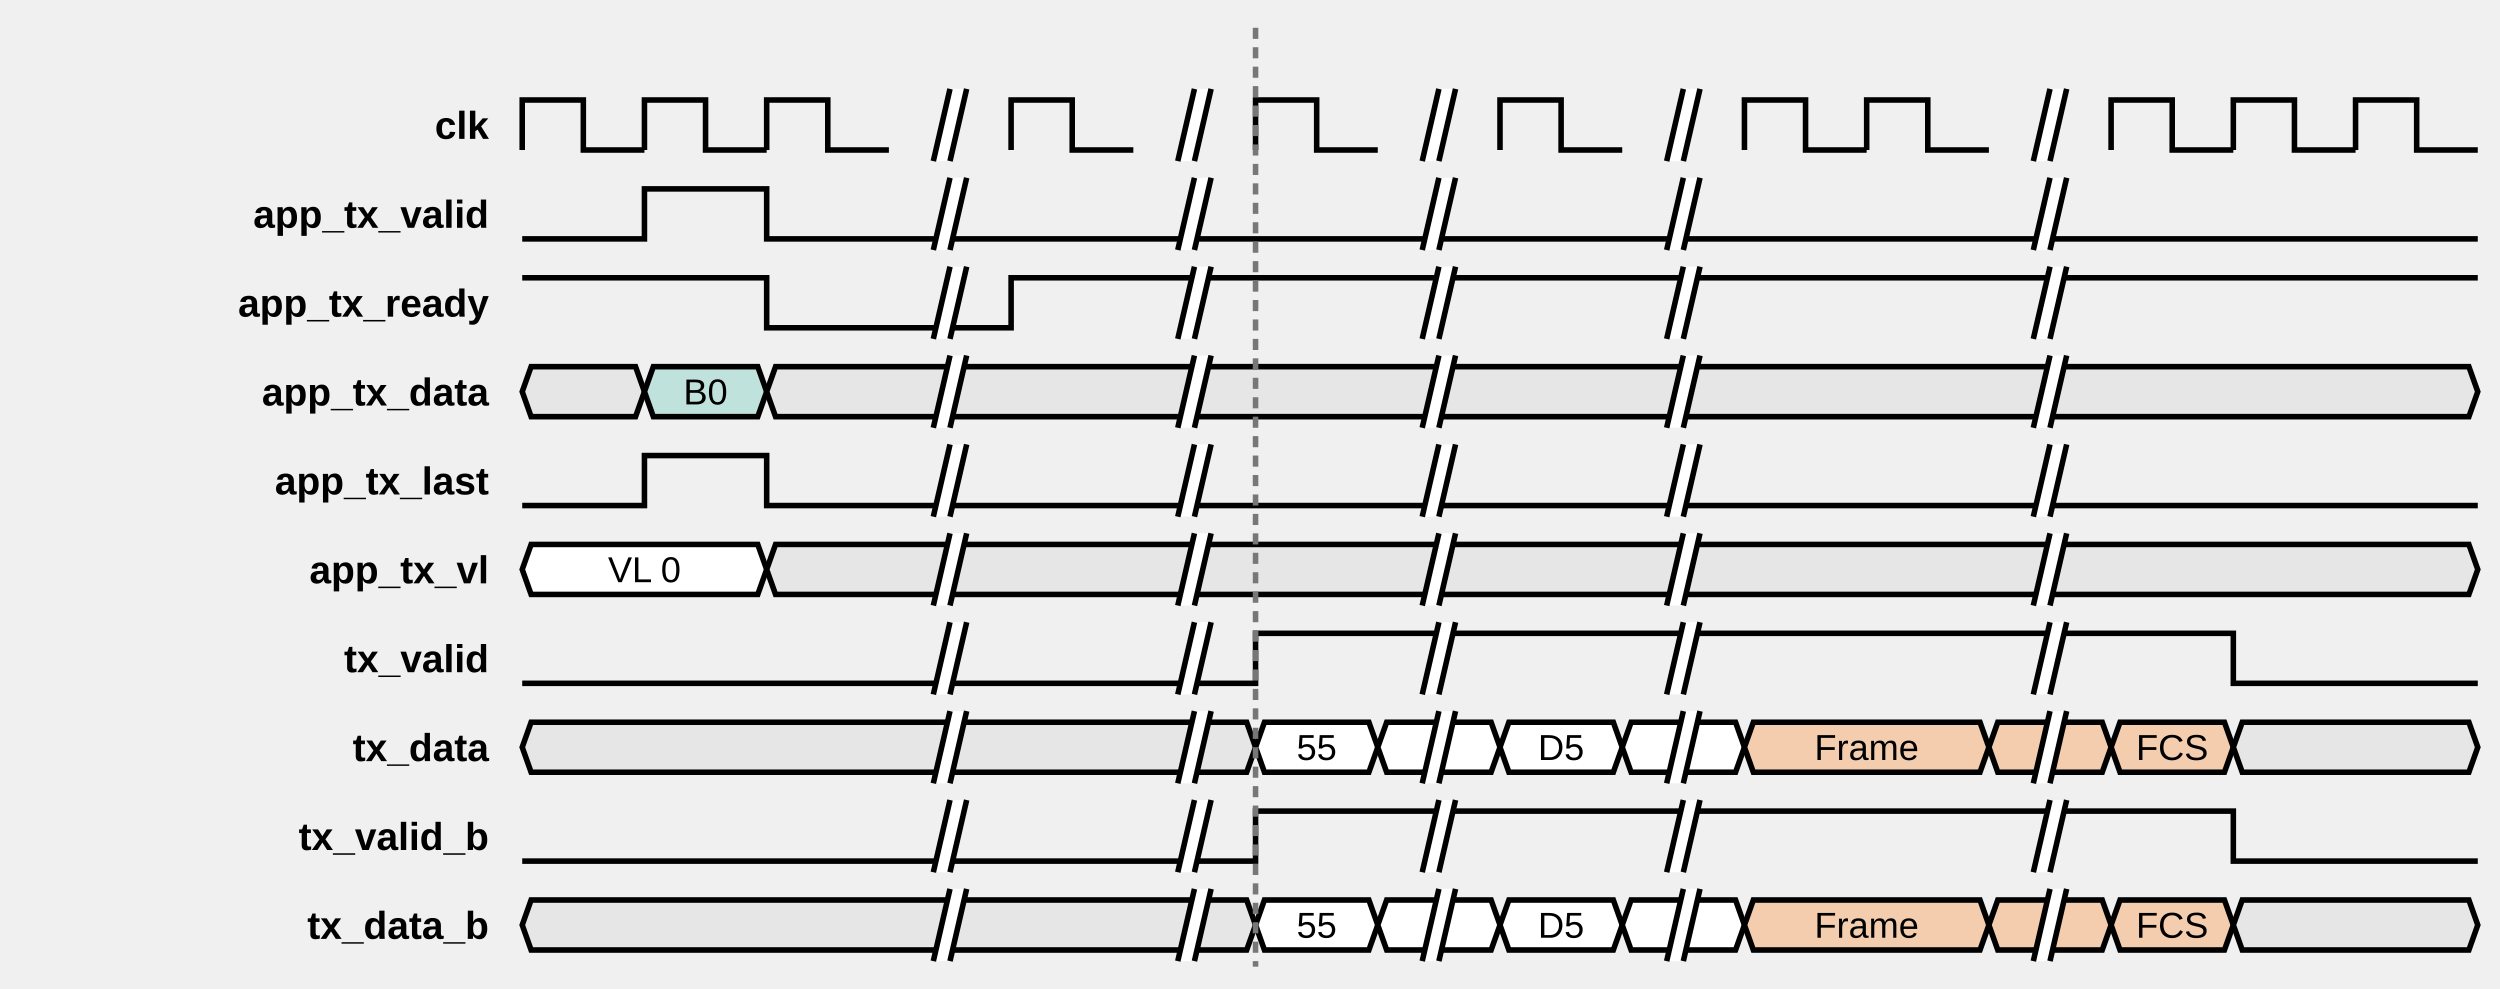
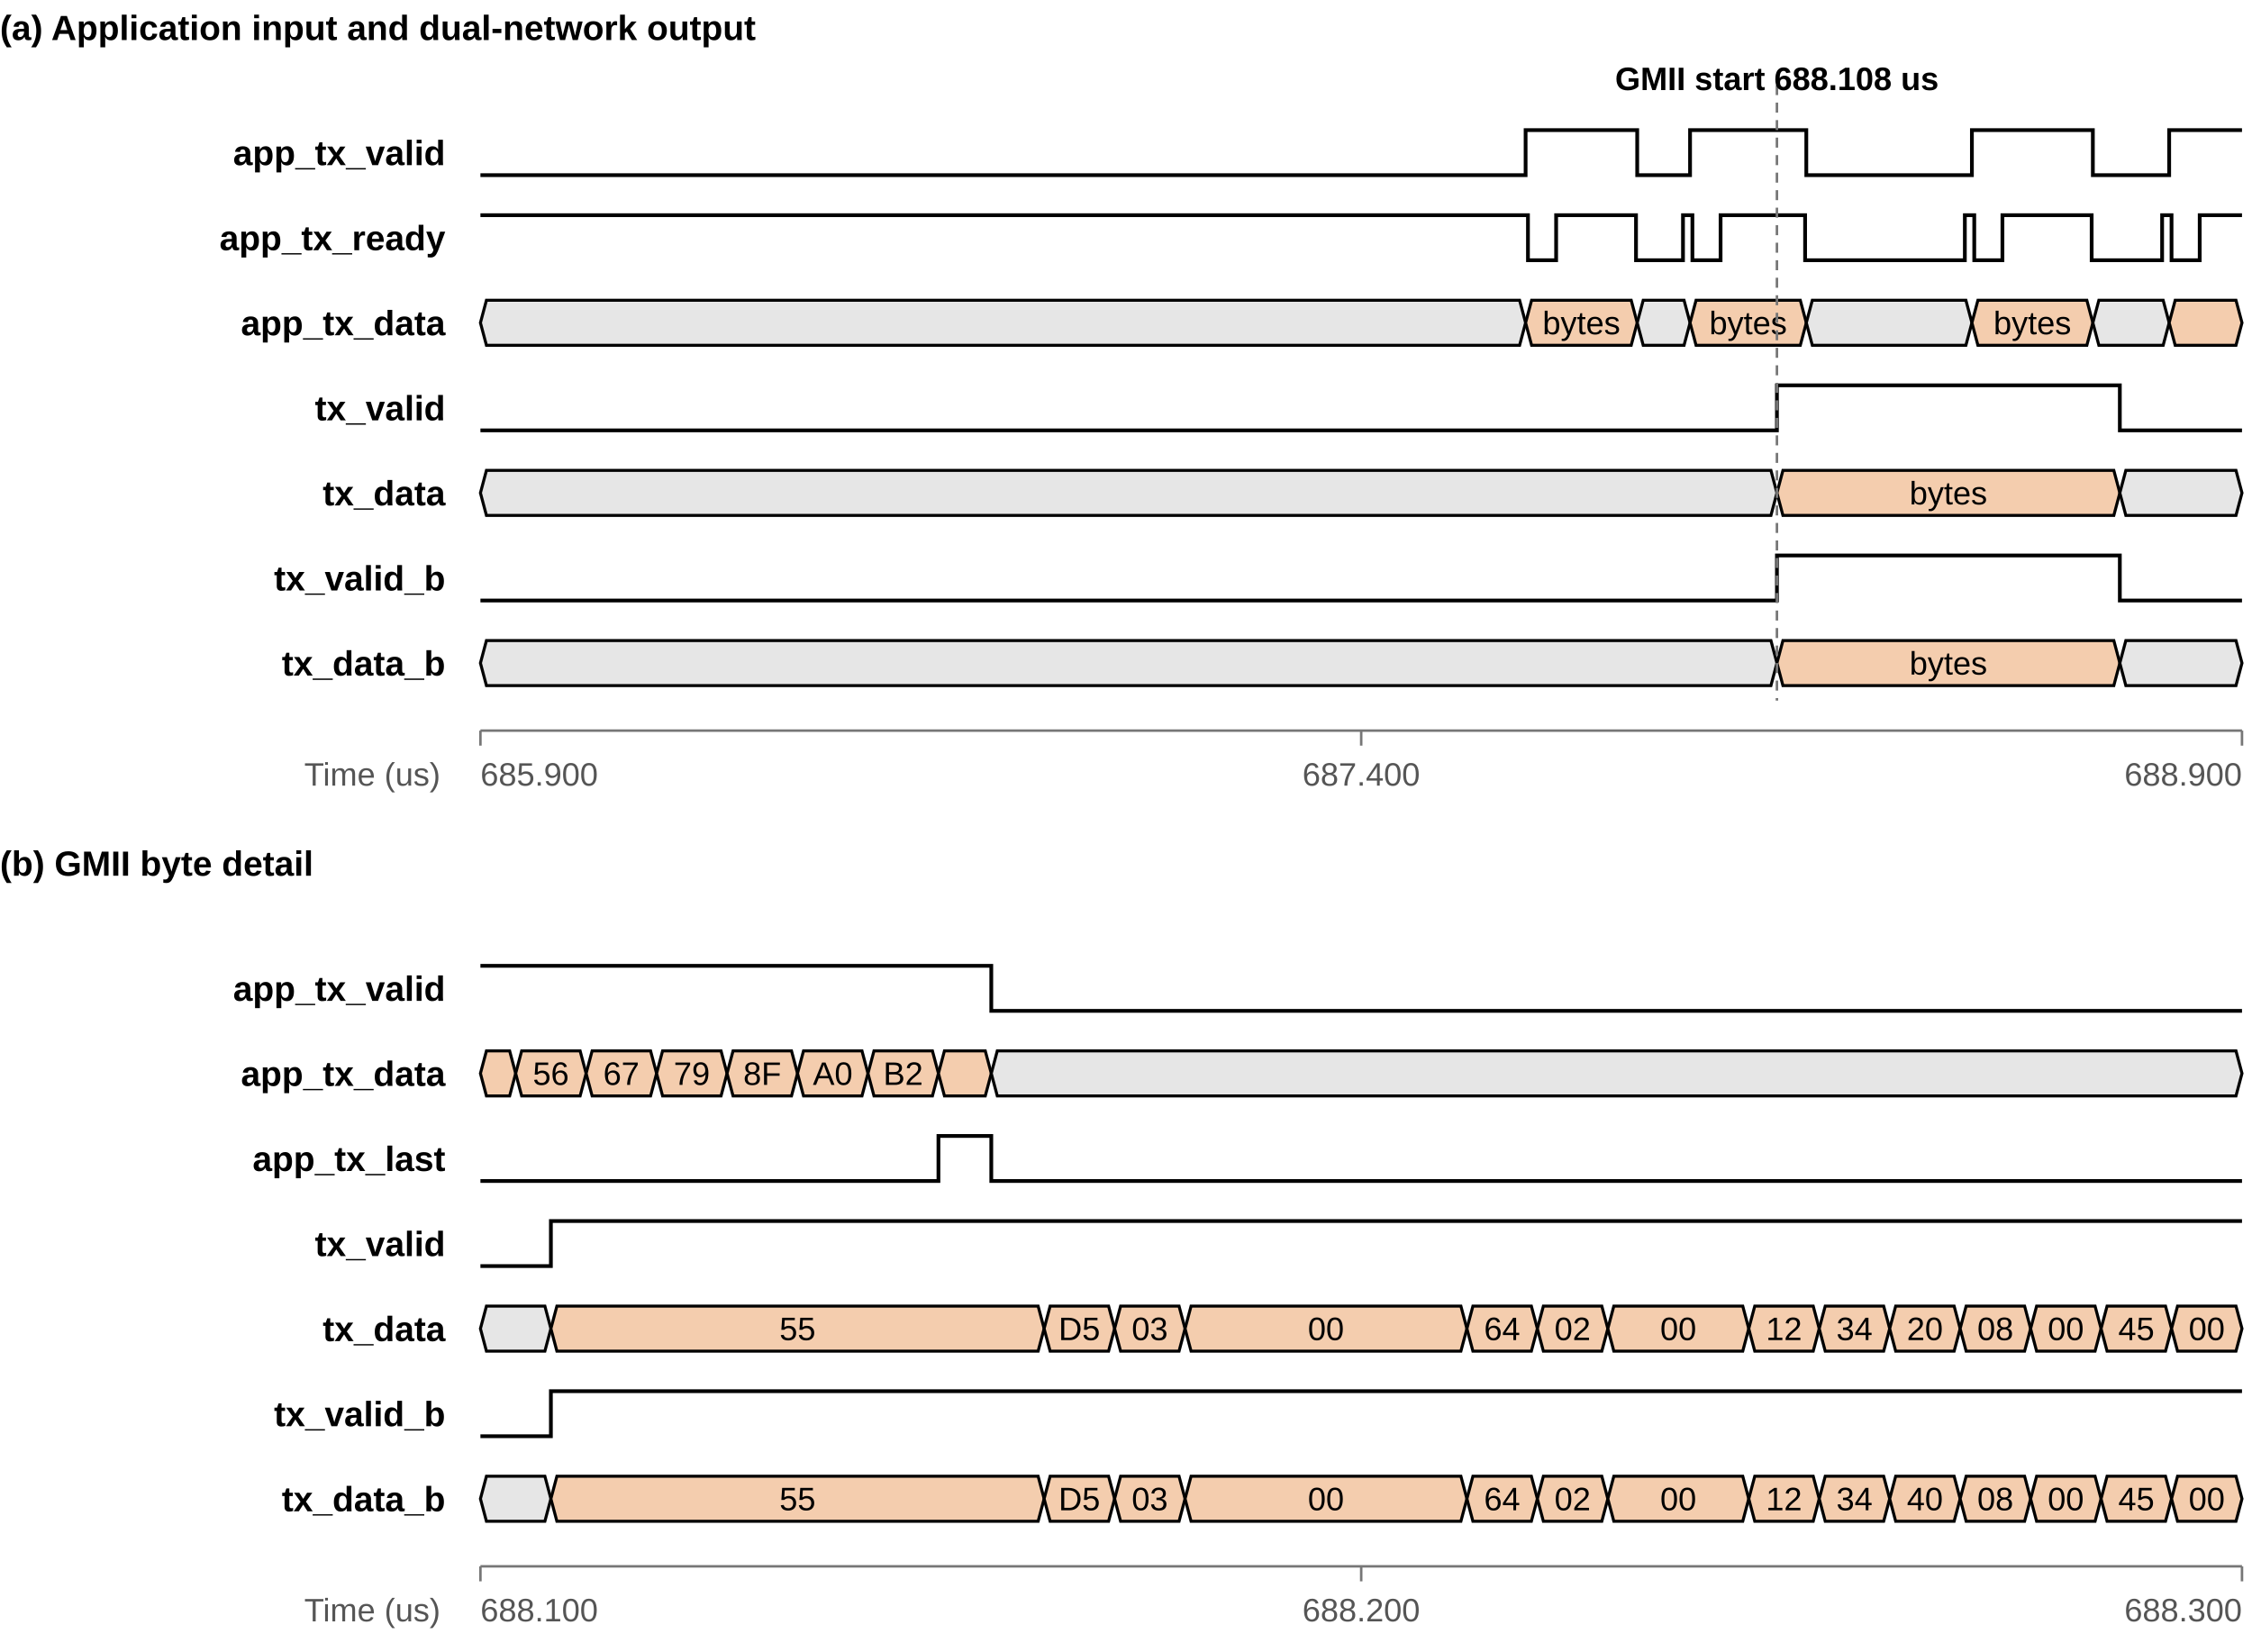
- <svg xmlns="http://www.w3.org/2000/svg" width="450pt" height="178pt" viewBox="0 0 450 178">
+ <svg xmlns="http://www.w3.org/2000/svg" width="450pt" height="330pt" viewBox="0 0 450 330">
  <style>text { font-family: Arial, Helvetica, sans-serif; }</style>
-   <style>path, line, polygon { stroke-width: 1.0; }</style>
-   <text x="88.00" y="25.00" font-size="7.0" text-anchor="end" fill="#000" font-weight="bold">clk</text>
-   <path d="M 94.00 27.00 L 94.00 18.00 L 105.00 18.00 L 105.00 27.00 L 116.00 27.00" fill="none" stroke="#000" stroke-width="0.6" />
-   <path d="M 116.00 27.00 L 116.00 18.00 L 127.00 18.00 L 127.00 27.00 L 138.00 27.00" fill="none" stroke="#000" stroke-width="0.6" />
-   <path d="M 138.00 27.00 L 138.00 18.00 L 149.00 18.00 L 149.00 27.00 L 160.00 27.00" fill="none" stroke="#000" stroke-width="0.6" />
-   <path d="M 182.00 27.00 L 182.00 18.00 L 193.00 18.00 L 193.00 27.00 L 204.00 27.00" fill="none" stroke="#000" stroke-width="0.6" />
-   <path d="M 226.00 27.00 L 226.00 18.00 L 237.00 18.00 L 237.00 27.00 L 248.00 27.00" fill="none" stroke="#000" stroke-width="0.6" />
-   <path d="M 270.00 27.00 L 270.00 18.00 L 281.00 18.00 L 281.00 27.00 L 292.00 27.00" fill="none" stroke="#000" stroke-width="0.6" />
-   <path d="M 314.00 27.00 L 314.00 18.00 L 325.00 18.00 L 325.00 27.00 L 336.00 27.00" fill="none" stroke="#000" stroke-width="0.6" />
-   <path d="M 336.00 27.00 L 336.00 18.00 L 347.00 18.00 L 347.00 27.00 L 358.00 27.00" fill="none" stroke="#000" stroke-width="0.6" />
-   <path d="M 380.00 27.00 L 380.00 18.00 L 391.00 18.00 L 391.00 27.00 L 402.00 27.00" fill="none" stroke="#000" stroke-width="0.6" />
-   <path d="M 402.00 27.00 L 402.00 18.00 L 413.00 18.00 L 413.00 27.00 L 424.00 27.00" fill="none" stroke="#000" stroke-width="0.6" />
-   <path d="M 424.00 27.00 L 424.00 18.00 L 435.00 18.00 L 435.00 27.00 L 446.00 27.00" fill="none" stroke="#000" stroke-width="0.6" />
-   <text x="88.00" y="41.00" font-size="7.0" text-anchor="end" fill="#000" font-weight="bold">app_tx_valid</text>
-   <path d="M 94.00 43.00 L 116.00 43.00 L 116.00 34.00 L 116.00 34.00 L 138.00 34.00 L 138.00 43.00 L 138.00 43.00 L 160.00 43.00 L 160.00 43.00 L 182.00 43.00 L 182.00 43.00 L 204.00 43.00 L 204.00 43.00 L 226.00 43.00 L 226.00 43.00 L 248.00 43.00 L 248.00 43.00 L 270.00 43.00 L 270.00 43.00 L 292.00 43.00 L 292.00 43.00 L 314.00 43.00 L 314.00 43.00 L 336.00 43.00 L 336.00 43.00 L 358.00 43.00 L 358.00 43.00 L 380.00 43.00 L 380.00 43.00 L 402.00 43.00 L 402.00 43.00 L 424.00 43.00 L 424.00 43.00 L 446.00 43.00" fill="none" stroke="#000" stroke-width="0.75" />
-   <text x="88.00" y="57.00" font-size="7.0" text-anchor="end" fill="#000" font-weight="bold">app_tx_ready</text>
-   <path d="M 94.00 50.00 L 116.00 50.00 L 116.00 50.00 L 138.00 50.00 L 138.00 59.00 L 138.00 59.00 L 160.00 59.00 L 160.00 59.00 L 182.00 59.00 L 182.00 50.00 L 182.00 50.00 L 204.00 50.00 L 204.00 50.00 L 226.00 50.00 L 226.00 50.00 L 248.00 50.00 L 248.00 50.00 L 270.00 50.00 L 270.00 50.00 L 292.00 50.00 L 292.00 50.00 L 314.00 50.00 L 314.00 50.00 L 336.00 50.00 L 336.00 50.00 L 358.00 50.00 L 358.00 50.00 L 380.00 50.00 L 380.00 50.00 L 402.00 50.00 L 402.00 50.00 L 424.00 50.00 L 424.00 50.00 L 446.00 50.00" fill="none" stroke="#000" stroke-width="0.75" />
-   <text x="88.00" y="73.00" font-size="7.0" text-anchor="end" fill="#000" font-weight="bold">app_tx_data</text>
-   <polygon points="94.00,70.50 95.60,66.00 114.40,66.00 116.00,70.50 114.40,75.00 95.60,75.00" fill="#E6E6E6" stroke="#000" stroke-width="0.6" />
-   <polygon points="116.00,70.50 117.60,66.00 136.40,66.00 138.00,70.50 136.40,75.00 117.60,75.00" fill="#BFE3DC" stroke="#000" stroke-width="0.6" />
-   <text x="127.00" y="72.80" font-size="6.5" text-anchor="middle" fill="#000">B0</text>
-   <polygon points="138.00,70.50 139.60,66.00 444.40,66.00 446.00,70.50 444.40,75.00 139.60,75.00" fill="#E6E6E6" stroke="#000" stroke-width="0.6" />
-   <text x="88.00" y="89.00" font-size="7.0" text-anchor="end" fill="#000" font-weight="bold">app_tx_last</text>
-   <path d="M 94.00 91.00 L 116.00 91.00 L 116.00 82.00 L 116.00 82.00 L 138.00 82.00 L 138.00 91.00 L 138.00 91.00 L 160.00 91.00 L 160.00 91.00 L 182.00 91.00 L 182.00 91.00 L 204.00 91.00 L 204.00 91.00 L 226.00 91.00 L 226.00 91.00 L 248.00 91.00 L 248.00 91.00 L 270.00 91.00 L 270.00 91.00 L 292.00 91.00 L 292.00 91.00 L 314.00 91.00 L 314.00 91.00 L 336.00 91.00 L 336.00 91.00 L 358.00 91.00 L 358.00 91.00 L 380.00 91.00 L 380.00 91.00 L 402.00 91.00 L 402.00 91.00 L 424.00 91.00 L 424.00 91.00 L 446.00 91.00" fill="none" stroke="#000" stroke-width="0.75" />
-   <text x="88.00" y="105.00" font-size="7.0" text-anchor="end" fill="#000" font-weight="bold">app_tx_vl</text>
-   <polygon points="94.00,102.50 95.60,98.00 136.40,98.00 138.00,102.50 136.40,107.00 95.60,107.00" fill="#FFFFFF" stroke="#000" stroke-width="0.6" />
-   <text x="116.00" y="104.80" font-size="6.5" text-anchor="middle" fill="#000">VL 0</text>
-   <polygon points="138.00,102.50 139.60,98.00 444.40,98.00 446.00,102.50 444.40,107.00 139.60,107.00" fill="#E6E6E6" stroke="#000" stroke-width="0.6" />
-   <text x="88.00" y="121.00" font-size="7.0" text-anchor="end" fill="#000" font-weight="bold">tx_valid</text>
-   <path d="M 94.00 123.00 L 116.00 123.00 L 116.00 123.00 L 138.00 123.00 L 138.00 123.00 L 160.00 123.00 L 160.00 123.00 L 182.00 123.00 L 182.00 123.00 L 204.00 123.00 L 204.00 123.00 L 226.00 123.00 L 226.00 114.00 L 226.00 114.00 L 248.00 114.00 L 248.00 114.00 L 270.00 114.00 L 270.00 114.00 L 292.00 114.00 L 292.00 114.00 L 314.00 114.00 L 314.00 114.00 L 336.00 114.00 L 336.00 114.00 L 358.00 114.00 L 358.00 114.00 L 380.00 114.00 L 380.00 114.00 L 402.00 114.00 L 402.00 123.00 L 402.00 123.00 L 424.00 123.00 L 424.00 123.00 L 446.00 123.00" fill="none" stroke="#000" stroke-width="0.75" />
-   <text x="88.00" y="137.00" font-size="7.0" text-anchor="end" fill="#000" font-weight="bold">tx_data</text>
-   <polygon points="94.00,134.50 95.60,130.00 224.40,130.00 226.00,134.50 224.40,139.00 95.60,139.00" fill="#E6E6E6" stroke="#000" stroke-width="0.6" />
-   <polygon points="226.00,134.50 227.60,130.00 246.40,130.00 248.00,134.50 246.40,139.00 227.60,139.00" fill="#FFFFFF" stroke="#000" stroke-width="0.6" />
-   <text x="237.00" y="136.80" font-size="6.5" text-anchor="middle" fill="#000">55</text>
-   <polygon points="248.00,134.50 249.60,130.00 268.40,130.00 270.00,134.50 268.40,139.00 249.60,139.00" fill="#FFFFFF" stroke="#000" stroke-width="0.6" />
-   <polygon points="270.00,134.50 271.60,130.00 290.40,130.00 292.00,134.50 290.40,139.00 271.60,139.00" fill="#FFFFFF" stroke="#000" stroke-width="0.6" />
-   <text x="281.00" y="136.80" font-size="6.5" text-anchor="middle" fill="#000">D5</text>
-   <polygon points="292.00,134.50 293.60,130.00 312.40,130.00 314.00,134.50 312.40,139.00 293.60,139.00" fill="#FFFFFF" stroke="#000" stroke-width="0.6" />
-   <polygon points="314.00,134.50 315.60,130.00 356.40,130.00 358.00,134.50 356.40,139.00 315.60,139.00" fill="#F4CDAE" stroke="#000" stroke-width="0.6" />
-   <text x="336.00" y="136.80" font-size="6.5" text-anchor="middle" fill="#000">Frame</text>
-   <polygon points="358.00,134.50 359.60,130.00 378.40,130.00 380.00,134.50 378.40,139.00 359.60,139.00" fill="#F4CDAE" stroke="#000" stroke-width="0.6" />
-   <polygon points="380.00,134.50 381.60,130.00 400.40,130.00 402.00,134.50 400.40,139.00 381.60,139.00" fill="#F4CDAE" stroke="#000" stroke-width="0.6" />
-   <text x="391.00" y="136.80" font-size="6.5" text-anchor="middle" fill="#000">FCS</text>
-   <polygon points="402.00,134.50 403.60,130.00 444.40,130.00 446.00,134.50 444.40,139.00 403.60,139.00" fill="#E6E6E6" stroke="#000" stroke-width="0.6" />
-   <text x="88.00" y="153.00" font-size="7.0" text-anchor="end" fill="#000" font-weight="bold">tx_valid_b</text>
-   <path d="M 94.00 155.00 L 116.00 155.00 L 116.00 155.00 L 138.00 155.00 L 138.00 155.00 L 160.00 155.00 L 160.00 155.00 L 182.00 155.00 L 182.00 155.00 L 204.00 155.00 L 204.00 155.00 L 226.00 155.00 L 226.00 146.00 L 226.00 146.00 L 248.00 146.00 L 248.00 146.00 L 270.00 146.00 L 270.00 146.00 L 292.00 146.00 L 292.00 146.00 L 314.00 146.00 L 314.00 146.00 L 336.00 146.00 L 336.00 146.00 L 358.00 146.00 L 358.00 146.00 L 380.00 146.00 L 380.00 146.00 L 402.00 146.00 L 402.00 155.00 L 402.00 155.00 L 424.00 155.00 L 424.00 155.00 L 446.00 155.00" fill="none" stroke="#000" stroke-width="0.75" />
-   <text x="88.00" y="169.00" font-size="7.0" text-anchor="end" fill="#000" font-weight="bold">tx_data_b</text>
-   <polygon points="94.00,166.50 95.60,162.00 224.40,162.00 226.00,166.50 224.40,171.00 95.60,171.00" fill="#E6E6E6" stroke="#000" stroke-width="0.6" />
-   <polygon points="226.00,166.50 227.60,162.00 246.40,162.00 248.00,166.50 246.40,171.00 227.60,171.00" fill="#FFFFFF" stroke="#000" stroke-width="0.6" />
-   <text x="237.00" y="168.80" font-size="6.5" text-anchor="middle" fill="#000">55</text>
-   <polygon points="248.00,166.50 249.60,162.00 268.40,162.00 270.00,166.50 268.40,171.00 249.60,171.00" fill="#FFFFFF" stroke="#000" stroke-width="0.6" />
-   <polygon points="270.00,166.50 271.60,162.00 290.40,162.00 292.00,166.50 290.40,171.00 271.60,171.00" fill="#FFFFFF" stroke="#000" stroke-width="0.6" />
-   <text x="281.00" y="168.80" font-size="6.5" text-anchor="middle" fill="#000">D5</text>
-   <polygon points="292.00,166.50 293.60,162.00 312.40,162.00 314.00,166.50 312.40,171.00 293.60,171.00" fill="#FFFFFF" stroke="#000" stroke-width="0.6" />
-   <polygon points="314.00,166.50 315.60,162.00 356.40,162.00 358.00,166.50 356.40,171.00 315.60,171.00" fill="#F4CDAE" stroke="#000" stroke-width="0.6" />
-   <text x="336.00" y="168.80" font-size="6.5" text-anchor="middle" fill="#000">Frame</text>
-   <polygon points="358.00,166.50 359.60,162.00 378.40,162.00 380.00,166.50 378.40,171.00 359.60,171.00" fill="#F4CDAE" stroke="#000" stroke-width="0.6" />
-   <polygon points="380.00,166.50 381.60,162.00 400.40,162.00 402.00,166.50 400.40,171.00 381.60,171.00" fill="#F4CDAE" stroke="#000" stroke-width="0.6" />
-   <text x="391.00" y="168.80" font-size="6.5" text-anchor="middle" fill="#000">FCS</text>
-   <polygon points="402.00,166.50 403.60,162.00 444.40,162.00 446.00,166.50 444.40,171.00 403.60,171.00" fill="#E6E6E6" stroke="#000" stroke-width="0.6" />
-   <polygon points="168.00,29.00 171.00,16.00 174.00,16.00 171.00,29.00" fill="#fff" stroke="none" />
-   <path d="M 168.00 29.00 L 171.00 16.00" fill="none" stroke="#000" stroke-width="0.6" />
-   <path d="M 171.00 29.00 L 174.00 16.00" fill="none" stroke="#000" stroke-width="0.6" />
-   <polygon points="168.00,45.00 171.00,32.00 174.00,32.00 171.00,45.00" fill="#fff" stroke="none" />
-   <path d="M 168.00 45.00 L 171.00 32.00" fill="none" stroke="#000" stroke-width="0.6" />
-   <path d="M 171.00 45.00 L 174.00 32.00" fill="none" stroke="#000" stroke-width="0.6" />
-   <polygon points="168.00,61.00 171.00,48.00 174.00,48.00 171.00,61.00" fill="#fff" stroke="none" />
-   <path d="M 168.00 61.00 L 171.00 48.00" fill="none" stroke="#000" stroke-width="0.6" />
-   <path d="M 171.00 61.00 L 174.00 48.00" fill="none" stroke="#000" stroke-width="0.6" />
-   <polygon points="168.00,77.00 171.00,64.00 174.00,64.00 171.00,77.00" fill="#fff" stroke="none" />
-   <path d="M 168.00 77.00 L 171.00 64.00" fill="none" stroke="#000" stroke-width="0.6" />
-   <path d="M 171.00 77.00 L 174.00 64.00" fill="none" stroke="#000" stroke-width="0.6" />
-   <polygon points="168.00,93.00 171.00,80.00 174.00,80.00 171.00,93.00" fill="#fff" stroke="none" />
-   <path d="M 168.00 93.00 L 171.00 80.00" fill="none" stroke="#000" stroke-width="0.6" />
-   <path d="M 171.00 93.00 L 174.00 80.00" fill="none" stroke="#000" stroke-width="0.6" />
-   <polygon points="168.00,109.00 171.00,96.00 174.00,96.00 171.00,109.00" fill="#fff" stroke="none" />
-   <path d="M 168.00 109.00 L 171.00 96.00" fill="none" stroke="#000" stroke-width="0.6" />
-   <path d="M 171.00 109.00 L 174.00 96.00" fill="none" stroke="#000" stroke-width="0.6" />
-   <polygon points="168.00,125.00 171.00,112.00 174.00,112.00 171.00,125.00" fill="#fff" stroke="none" />
-   <path d="M 168.00 125.00 L 171.00 112.00" fill="none" stroke="#000" stroke-width="0.6" />
-   <path d="M 171.00 125.00 L 174.00 112.00" fill="none" stroke="#000" stroke-width="0.6" />
-   <polygon points="168.00,141.00 171.00,128.00 174.00,128.00 171.00,141.00" fill="#fff" stroke="none" />
-   <path d="M 168.00 141.00 L 171.00 128.00" fill="none" stroke="#000" stroke-width="0.6" />
-   <path d="M 171.00 141.00 L 174.00 128.00" fill="none" stroke="#000" stroke-width="0.6" />
-   <polygon points="168.00,157.00 171.00,144.00 174.00,144.00 171.00,157.00" fill="#fff" stroke="none" />
-   <path d="M 168.00 157.00 L 171.00 144.00" fill="none" stroke="#000" stroke-width="0.6" />
-   <path d="M 171.00 157.00 L 174.00 144.00" fill="none" stroke="#000" stroke-width="0.6" />
-   <polygon points="168.00,173.00 171.00,160.00 174.00,160.00 171.00,173.00" fill="#fff" stroke="none" />
-   <path d="M 168.00 173.00 L 171.00 160.00" fill="none" stroke="#000" stroke-width="0.6" />
-   <path d="M 171.00 173.00 L 174.00 160.00" fill="none" stroke="#000" stroke-width="0.6" />
-   <polygon points="212.00,29.00 215.00,16.00 218.00,16.00 215.00,29.00" fill="#fff" stroke="none" />
-   <path d="M 212.00 29.00 L 215.00 16.00" fill="none" stroke="#000" stroke-width="0.6" />
-   <path d="M 215.00 29.00 L 218.00 16.00" fill="none" stroke="#000" stroke-width="0.6" />
-   <polygon points="212.00,45.00 215.00,32.00 218.00,32.00 215.00,45.00" fill="#fff" stroke="none" />
-   <path d="M 212.00 45.00 L 215.00 32.00" fill="none" stroke="#000" stroke-width="0.6" />
-   <path d="M 215.00 45.00 L 218.00 32.00" fill="none" stroke="#000" stroke-width="0.6" />
-   <polygon points="212.00,61.00 215.00,48.00 218.00,48.00 215.00,61.00" fill="#fff" stroke="none" />
-   <path d="M 212.00 61.00 L 215.00 48.00" fill="none" stroke="#000" stroke-width="0.6" />
-   <path d="M 215.00 61.00 L 218.00 48.00" fill="none" stroke="#000" stroke-width="0.6" />
-   <polygon points="212.00,77.00 215.00,64.00 218.00,64.00 215.00,77.00" fill="#fff" stroke="none" />
-   <path d="M 212.00 77.00 L 215.00 64.00" fill="none" stroke="#000" stroke-width="0.6" />
-   <path d="M 215.00 77.00 L 218.00 64.00" fill="none" stroke="#000" stroke-width="0.6" />
-   <polygon points="212.00,93.00 215.00,80.00 218.00,80.00 215.00,93.00" fill="#fff" stroke="none" />
-   <path d="M 212.00 93.00 L 215.00 80.00" fill="none" stroke="#000" stroke-width="0.6" />
-   <path d="M 215.00 93.00 L 218.00 80.00" fill="none" stroke="#000" stroke-width="0.6" />
-   <polygon points="212.00,109.00 215.00,96.00 218.00,96.00 215.00,109.00" fill="#fff" stroke="none" />
-   <path d="M 212.00 109.00 L 215.00 96.00" fill="none" stroke="#000" stroke-width="0.6" />
-   <path d="M 215.00 109.00 L 218.00 96.00" fill="none" stroke="#000" stroke-width="0.6" />
-   <polygon points="212.00,125.00 215.00,112.00 218.00,112.00 215.00,125.00" fill="#fff" stroke="none" />
-   <path d="M 212.00 125.00 L 215.00 112.00" fill="none" stroke="#000" stroke-width="0.6" />
-   <path d="M 215.00 125.00 L 218.00 112.00" fill="none" stroke="#000" stroke-width="0.6" />
-   <polygon points="212.00,141.00 215.00,128.00 218.00,128.00 215.00,141.00" fill="#fff" stroke="none" />
-   <path d="M 212.00 141.00 L 215.00 128.00" fill="none" stroke="#000" stroke-width="0.6" />
-   <path d="M 215.00 141.00 L 218.00 128.00" fill="none" stroke="#000" stroke-width="0.6" />
-   <polygon points="212.00,157.00 215.00,144.00 218.00,144.00 215.00,157.00" fill="#fff" stroke="none" />
-   <path d="M 212.00 157.00 L 215.00 144.00" fill="none" stroke="#000" stroke-width="0.6" />
-   <path d="M 215.00 157.00 L 218.00 144.00" fill="none" stroke="#000" stroke-width="0.6" />
-   <polygon points="212.00,173.00 215.00,160.00 218.00,160.00 215.00,173.00" fill="#fff" stroke="none" />
-   <path d="M 212.00 173.00 L 215.00 160.00" fill="none" stroke="#000" stroke-width="0.6" />
-   <path d="M 215.00 173.00 L 218.00 160.00" fill="none" stroke="#000" stroke-width="0.6" />
-   <polygon points="256.00,29.00 259.00,16.00 262.00,16.00 259.00,29.00" fill="#fff" stroke="none" />
-   <path d="M 256.00 29.00 L 259.00 16.00" fill="none" stroke="#000" stroke-width="0.6" />
-   <path d="M 259.00 29.00 L 262.00 16.00" fill="none" stroke="#000" stroke-width="0.6" />
-   <polygon points="256.00,45.00 259.00,32.00 262.00,32.00 259.00,45.00" fill="#fff" stroke="none" />
-   <path d="M 256.00 45.00 L 259.00 32.00" fill="none" stroke="#000" stroke-width="0.6" />
-   <path d="M 259.00 45.00 L 262.00 32.00" fill="none" stroke="#000" stroke-width="0.6" />
-   <polygon points="256.00,61.00 259.00,48.00 262.00,48.00 259.00,61.00" fill="#fff" stroke="none" />
-   <path d="M 256.00 61.00 L 259.00 48.00" fill="none" stroke="#000" stroke-width="0.6" />
-   <path d="M 259.00 61.00 L 262.00 48.00" fill="none" stroke="#000" stroke-width="0.6" />
-   <polygon points="256.00,77.00 259.00,64.00 262.00,64.00 259.00,77.00" fill="#fff" stroke="none" />
-   <path d="M 256.00 77.00 L 259.00 64.00" fill="none" stroke="#000" stroke-width="0.6" />
-   <path d="M 259.00 77.00 L 262.00 64.00" fill="none" stroke="#000" stroke-width="0.6" />
-   <polygon points="256.00,93.00 259.00,80.00 262.00,80.00 259.00,93.00" fill="#fff" stroke="none" />
-   <path d="M 256.00 93.00 L 259.00 80.00" fill="none" stroke="#000" stroke-width="0.6" />
-   <path d="M 259.00 93.00 L 262.00 80.00" fill="none" stroke="#000" stroke-width="0.6" />
-   <polygon points="256.00,109.00 259.00,96.00 262.00,96.00 259.00,109.00" fill="#fff" stroke="none" />
-   <path d="M 256.00 109.00 L 259.00 96.00" fill="none" stroke="#000" stroke-width="0.6" />
-   <path d="M 259.00 109.00 L 262.00 96.00" fill="none" stroke="#000" stroke-width="0.6" />
-   <polygon points="256.00,125.00 259.00,112.00 262.00,112.00 259.00,125.00" fill="#fff" stroke="none" />
-   <path d="M 256.00 125.00 L 259.00 112.00" fill="none" stroke="#000" stroke-width="0.6" />
-   <path d="M 259.00 125.00 L 262.00 112.00" fill="none" stroke="#000" stroke-width="0.6" />
-   <polygon points="256.00,141.00 259.00,128.00 262.00,128.00 259.00,141.00" fill="#fff" stroke="none" />
-   <path d="M 256.00 141.00 L 259.00 128.00" fill="none" stroke="#000" stroke-width="0.6" />
-   <path d="M 259.00 141.00 L 262.00 128.00" fill="none" stroke="#000" stroke-width="0.6" />
-   <polygon points="256.00,157.00 259.00,144.00 262.00,144.00 259.00,157.00" fill="#fff" stroke="none" />
-   <path d="M 256.00 157.00 L 259.00 144.00" fill="none" stroke="#000" stroke-width="0.6" />
-   <path d="M 259.00 157.00 L 262.00 144.00" fill="none" stroke="#000" stroke-width="0.6" />
-   <polygon points="256.00,173.00 259.00,160.00 262.00,160.00 259.00,173.00" fill="#fff" stroke="none" />
-   <path d="M 256.00 173.00 L 259.00 160.00" fill="none" stroke="#000" stroke-width="0.6" />
-   <path d="M 259.00 173.00 L 262.00 160.00" fill="none" stroke="#000" stroke-width="0.6" />
-   <polygon points="300.00,29.00 303.00,16.00 306.00,16.00 303.00,29.00" fill="#fff" stroke="none" />
-   <path d="M 300.00 29.00 L 303.00 16.00" fill="none" stroke="#000" stroke-width="0.6" />
-   <path d="M 303.00 29.00 L 306.00 16.00" fill="none" stroke="#000" stroke-width="0.6" />
-   <polygon points="300.00,45.00 303.00,32.00 306.00,32.00 303.00,45.00" fill="#fff" stroke="none" />
-   <path d="M 300.00 45.00 L 303.00 32.00" fill="none" stroke="#000" stroke-width="0.6" />
-   <path d="M 303.00 45.00 L 306.00 32.00" fill="none" stroke="#000" stroke-width="0.6" />
-   <polygon points="300.00,61.00 303.00,48.00 306.00,48.00 303.00,61.00" fill="#fff" stroke="none" />
-   <path d="M 300.00 61.00 L 303.00 48.00" fill="none" stroke="#000" stroke-width="0.6" />
-   <path d="M 303.00 61.00 L 306.00 48.00" fill="none" stroke="#000" stroke-width="0.6" />
-   <polygon points="300.00,77.00 303.00,64.00 306.00,64.00 303.00,77.00" fill="#fff" stroke="none" />
-   <path d="M 300.00 77.00 L 303.00 64.00" fill="none" stroke="#000" stroke-width="0.6" />
-   <path d="M 303.00 77.00 L 306.00 64.00" fill="none" stroke="#000" stroke-width="0.6" />
-   <polygon points="300.00,93.00 303.00,80.00 306.00,80.00 303.00,93.00" fill="#fff" stroke="none" />
-   <path d="M 300.00 93.00 L 303.00 80.00" fill="none" stroke="#000" stroke-width="0.6" />
-   <path d="M 303.00 93.00 L 306.00 80.00" fill="none" stroke="#000" stroke-width="0.6" />
-   <polygon points="300.00,109.00 303.00,96.00 306.00,96.00 303.00,109.00" fill="#fff" stroke="none" />
-   <path d="M 300.00 109.00 L 303.00 96.00" fill="none" stroke="#000" stroke-width="0.6" />
-   <path d="M 303.00 109.00 L 306.00 96.00" fill="none" stroke="#000" stroke-width="0.6" />
-   <polygon points="300.00,125.00 303.00,112.00 306.00,112.00 303.00,125.00" fill="#fff" stroke="none" />
-   <path d="M 300.00 125.00 L 303.00 112.00" fill="none" stroke="#000" stroke-width="0.6" />
-   <path d="M 303.00 125.00 L 306.00 112.00" fill="none" stroke="#000" stroke-width="0.6" />
-   <polygon points="300.00,141.00 303.00,128.00 306.00,128.00 303.00,141.00" fill="#fff" stroke="none" />
-   <path d="M 300.00 141.00 L 303.00 128.00" fill="none" stroke="#000" stroke-width="0.6" />
-   <path d="M 303.00 141.00 L 306.00 128.00" fill="none" stroke="#000" stroke-width="0.6" />
-   <polygon points="300.00,157.00 303.00,144.00 306.00,144.00 303.00,157.00" fill="#fff" stroke="none" />
-   <path d="M 300.00 157.00 L 303.00 144.00" fill="none" stroke="#000" stroke-width="0.6" />
-   <path d="M 303.00 157.00 L 306.00 144.00" fill="none" stroke="#000" stroke-width="0.6" />
-   <polygon points="300.00,173.00 303.00,160.00 306.00,160.00 303.00,173.00" fill="#fff" stroke="none" />
-   <path d="M 300.00 173.00 L 303.00 160.00" fill="none" stroke="#000" stroke-width="0.6" />
-   <path d="M 303.00 173.00 L 306.00 160.00" fill="none" stroke="#000" stroke-width="0.6" />
-   <polygon points="366.00,29.00 369.00,16.00 372.00,16.00 369.00,29.00" fill="#fff" stroke="none" />
-   <path d="M 366.00 29.00 L 369.00 16.00" fill="none" stroke="#000" stroke-width="0.6" />
-   <path d="M 369.00 29.00 L 372.00 16.00" fill="none" stroke="#000" stroke-width="0.6" />
-   <polygon points="366.00,45.00 369.00,32.00 372.00,32.00 369.00,45.00" fill="#fff" stroke="none" />
-   <path d="M 366.00 45.00 L 369.00 32.00" fill="none" stroke="#000" stroke-width="0.6" />
-   <path d="M 369.00 45.00 L 372.00 32.00" fill="none" stroke="#000" stroke-width="0.6" />
-   <polygon points="366.00,61.00 369.00,48.00 372.00,48.00 369.00,61.00" fill="#fff" stroke="none" />
-   <path d="M 366.00 61.00 L 369.00 48.00" fill="none" stroke="#000" stroke-width="0.6" />
-   <path d="M 369.00 61.00 L 372.00 48.00" fill="none" stroke="#000" stroke-width="0.6" />
-   <polygon points="366.00,77.00 369.00,64.00 372.00,64.00 369.00,77.00" fill="#fff" stroke="none" />
-   <path d="M 366.00 77.00 L 369.00 64.00" fill="none" stroke="#000" stroke-width="0.6" />
-   <path d="M 369.00 77.00 L 372.00 64.00" fill="none" stroke="#000" stroke-width="0.6" />
-   <polygon points="366.00,93.00 369.00,80.00 372.00,80.00 369.00,93.00" fill="#fff" stroke="none" />
-   <path d="M 366.00 93.00 L 369.00 80.00" fill="none" stroke="#000" stroke-width="0.6" />
-   <path d="M 369.00 93.00 L 372.00 80.00" fill="none" stroke="#000" stroke-width="0.6" />
-   <polygon points="366.00,109.00 369.00,96.00 372.00,96.00 369.00,109.00" fill="#fff" stroke="none" />
-   <path d="M 366.00 109.00 L 369.00 96.00" fill="none" stroke="#000" stroke-width="0.6" />
-   <path d="M 369.00 109.00 L 372.00 96.00" fill="none" stroke="#000" stroke-width="0.6" />
-   <polygon points="366.00,125.00 369.00,112.00 372.00,112.00 369.00,125.00" fill="#fff" stroke="none" />
-   <path d="M 366.00 125.00 L 369.00 112.00" fill="none" stroke="#000" stroke-width="0.6" />
-   <path d="M 369.00 125.00 L 372.00 112.00" fill="none" stroke="#000" stroke-width="0.6" />
-   <polygon points="366.00,141.00 369.00,128.00 372.00,128.00 369.00,141.00" fill="#fff" stroke="none" />
-   <path d="M 366.00 141.00 L 369.00 128.00" fill="none" stroke="#000" stroke-width="0.6" />
-   <path d="M 369.00 141.00 L 372.00 128.00" fill="none" stroke="#000" stroke-width="0.6" />
-   <polygon points="366.00,157.00 369.00,144.00 372.00,144.00 369.00,157.00" fill="#fff" stroke="none" />
-   <path d="M 366.00 157.00 L 369.00 144.00" fill="none" stroke="#000" stroke-width="0.6" />
-   <path d="M 369.00 157.00 L 372.00 144.00" fill="none" stroke="#000" stroke-width="0.6" />
-   <polygon points="366.00,173.00 369.00,160.00 372.00,160.00 369.00,173.00" fill="#fff" stroke="none" />
-   <path d="M 366.00 173.00 L 369.00 160.00" fill="none" stroke="#000" stroke-width="0.6" />
-   <path d="M 369.00 173.00 L 372.00 160.00" fill="none" stroke="#000" stroke-width="0.6" />
-   <line x1="226.00" y1="5.00" x2="226.00" y2="174.00" stroke="#777" stroke-width="0.5" stroke-dasharray="2 1.5" />
+   <rect x="0.00" y="0.00" width="450.00" height="351.00" rx="0" fill="#FFFFFF" stroke="none" stroke-width="0" />
+   <text x="0.00" y="8.00" font-size="7" text-anchor="start" fill="#000" font-weight="bold">(a) Application input and dual-network output</text>
+   <text x="89.00" y="33.00" font-size="7" text-anchor="end" fill="#000" font-weight="bold">app_tx_valid</text>
+   <path d="M 96.00 35.00 L 304.85 35.00 L 304.85 26.00 L 327.15 26.00 L 327.15 35.00 L 337.71 35.00 L 337.71 26.00 L 360.94 26.00 L 360.94 35.00 L 394.03 35.00 L 394.03 26.00 L 418.20 26.00 L 418.20 35.00 L 433.45 35.00 L 433.45 26.00 L 448.00 26.00" fill="none" stroke="#000" stroke-width="0.75" />
+   <text x="89.00" y="50.00" font-size="7" text-anchor="end" fill="#000" font-weight="bold">app_tx_ready</text>
+   <path d="M 96.00 43.00 L 305.32 43.00 L 305.32 52.00 L 310.95 52.00 L 310.95 43.00 L 326.91 43.00 L 326.91 52.00 L 336.30 52.00 L 336.30 43.00 L 338.18 43.00 L 338.18 52.00 L 343.81 52.00 L 343.81 43.00 L 360.70 43.00 L 360.70 52.00 L 392.62 52.00 L 392.62 43.00 L 394.50 43.00 L 394.50 52.00 L 400.13 52.00 L 400.13 43.00 L 417.96 43.00 L 417.96 52.00 L 432.04 52.00 L 432.04 43.00 L 433.92 43.00 L 433.92 52.00 L 439.55 52.00 L 439.55 43.00 L 448.00 43.00" fill="none" stroke="#000" stroke-width="0.75" />
+   <text x="89.00" y="67.00" font-size="7" text-anchor="end" fill="#000" font-weight="bold">app_tx_data</text>
+   <polygon points="96.00,64.50 97.20,60.00 303.65,60.00 304.85,64.50 303.65,69.00 97.20,69.00" fill="#E6E6E6" stroke="#000" stroke-width="0.6" />
+   <polygon points="304.85,64.50 306.05,60.00 325.95,60.00 327.15,64.50 325.95,69.00 306.05,69.00" fill="#F4CDAE" stroke="#000" stroke-width="0.6" />
+   <text x="316.00" y="66.80" font-size="6.5" text-anchor="middle" fill="#000">bytes</text>
+   <polygon points="327.15,64.50 328.35,60.00 336.51,60.00 337.71,64.50 336.51,69.00 328.35,69.00" fill="#E6E6E6" stroke="#000" stroke-width="0.6" />
+   <polygon points="337.71,64.50 338.91,60.00 359.74,60.00 360.94,64.50 359.74,69.00 338.91,69.00" fill="#F4CDAE" stroke="#000" stroke-width="0.6" />
+   <text x="349.32" y="66.80" font-size="6.5" text-anchor="middle" fill="#000">bytes</text>
+   <polygon points="360.94,64.50 362.14,60.00 392.83,60.00 394.03,64.50 392.83,69.00 362.14,69.00" fill="#E6E6E6" stroke="#000" stroke-width="0.6" />
+   <polygon points="394.03,64.50 395.23,60.00 417.00,60.00 418.20,64.50 417.00,69.00 395.23,69.00" fill="#F4CDAE" stroke="#000" stroke-width="0.6" />
+   <text x="406.11" y="66.80" font-size="6.5" text-anchor="middle" fill="#000">bytes</text>
+   <polygon points="418.20,64.50 419.40,60.00 432.25,60.00 433.45,64.50 432.25,69.00 419.40,69.00" fill="#E6E6E6" stroke="#000" stroke-width="0.6" />
+   <polygon points="433.45,64.50 434.65,60.00 446.80,60.00 448.00,64.50 446.80,69.00 434.65,69.00" fill="#F4CDAE" stroke="#000" stroke-width="0.6" />
+   <text x="89.00" y="84.00" font-size="7" text-anchor="end" fill="#000" font-weight="bold">tx_valid</text>
+   <path d="M 96.00 86.00 L 355.07 86.00 L 355.07 77.00 L 423.59 77.00 L 423.59 86.00 L 448.00 86.00" fill="none" stroke="#000" stroke-width="0.75" />
+   <text x="89.00" y="101.00" font-size="7" text-anchor="end" fill="#000" font-weight="bold">tx_data</text>
+   <polygon points="96.00,98.50 97.20,94.00 353.87,94.00 355.07,98.50 353.87,103.00 97.20,103.00" fill="#E6E6E6" stroke="#000" stroke-width="0.6" />
+   <polygon points="355.07,98.50 356.27,94.00 422.39,94.00 423.59,98.50 422.39,103.00 356.27,103.00" fill="#F4CDAE" stroke="#000" stroke-width="0.6" />
+   <text x="389.33" y="100.80" font-size="6.5" text-anchor="middle" fill="#000">bytes</text>
+   <polygon points="423.59,98.50 424.79,94.00 446.80,94.00 448.00,98.50 446.80,103.00 424.79,103.00" fill="#E6E6E6" stroke="#000" stroke-width="0.6" />
+   <text x="89.00" y="118.00" font-size="7" text-anchor="end" fill="#000" font-weight="bold">tx_valid_b</text>
+   <path d="M 96.00 120.00 L 355.07 120.00 L 355.07 111.00 L 423.59 111.00 L 423.59 120.00 L 448.00 120.00" fill="none" stroke="#000" stroke-width="0.75" />
+   <text x="89.00" y="135.00" font-size="7" text-anchor="end" fill="#000" font-weight="bold">tx_data_b</text>
+   <polygon points="96.00,132.50 97.20,128.00 353.87,128.00 355.07,132.50 353.87,137.00 97.20,137.00" fill="#E6E6E6" stroke="#000" stroke-width="0.6" />
+   <polygon points="355.07,132.50 356.27,128.00 422.39,128.00 423.59,132.50 422.39,137.00 356.27,137.00" fill="#F4CDAE" stroke="#000" stroke-width="0.6" />
+   <text x="389.33" y="134.80" font-size="6.5" text-anchor="middle" fill="#000">bytes</text>
+   <polygon points="423.59,132.50 424.79,128.00 446.80,128.00 448.00,132.50 446.80,137.00 424.79,137.00" fill="#E6E6E6" stroke="#000" stroke-width="0.6" />
+   <line x1="355.07" y1="17.00" x2="355.07" y2="140.00" stroke="#777" stroke-width="0.5" stroke-dasharray="2 1.5" />
+   <text x="355.07" y="18.00" font-size="6.5" text-anchor="middle" fill="#000" font-weight="bold">GMII start 688.108 us</text>
+   <path d="M 96.00 146.00 L 448.00 146.00" fill="none" stroke="#777" stroke-width="0.5" />
+   <path d="M 96.00 146.00 L 96.00 149.00" fill="none" stroke="#777" stroke-width="0.5" />
+   <text x="96.00" y="157.00" font-size="6.5" text-anchor="start" fill="#555">685.900</text>
+   <path d="M 272.00 146.00 L 272.00 149.00" fill="none" stroke="#777" stroke-width="0.5" />
+   <text x="272.00" y="157.00" font-size="6.5" text-anchor="middle" fill="#555">687.400</text>
+   <path d="M 448.00 146.00 L 448.00 149.00" fill="none" stroke="#777" stroke-width="0.5" />
+   <text x="448.00" y="157.00" font-size="6.5" text-anchor="end" fill="#555">688.900</text>
+   <text x="88.00" y="157.00" font-size="6.5" text-anchor="end" fill="#555">Time (us)</text>
+   <text x="0.00" y="175.00" font-size="7" text-anchor="start" fill="#000" font-weight="bold">(b) GMII byte detail</text>
+   <text x="89.00" y="200.00" font-size="7" text-anchor="end" fill="#000" font-weight="bold">app_tx_valid</text>
+   <path d="M 96.00 193.00 L 198.08 193.00 L 198.08 202.00 L 448.00 202.00" fill="none" stroke="#000" stroke-width="0.75" />
+   <text x="89.00" y="217.00" font-size="7" text-anchor="end" fill="#000" font-weight="bold">app_tx_data</text>
+   <polygon points="96.00,214.50 97.20,210.00 101.84,210.00 103.04,214.50 101.84,219.00 97.20,219.00" fill="#F4CDAE" stroke="#000" stroke-width="0.6" />
+   <polygon points="103.04,214.50 104.24,210.00 115.92,210.00 117.12,214.50 115.92,219.00 104.24,219.00" fill="#F4CDAE" stroke="#000" stroke-width="0.6" />
+   <text x="110.08" y="216.80" font-size="6.5" text-anchor="middle" fill="#000">56</text>
+   <polygon points="117.12,214.50 118.32,210.00 130.00,210.00 131.20,214.50 130.00,219.00 118.32,219.00" fill="#F4CDAE" stroke="#000" stroke-width="0.6" />
+   <text x="124.16" y="216.80" font-size="6.5" text-anchor="middle" fill="#000">67</text>
+   <polygon points="131.20,214.50 132.40,210.00 144.08,210.00 145.28,214.50 144.08,219.00 132.40,219.00" fill="#F4CDAE" stroke="#000" stroke-width="0.6" />
+   <text x="138.24" y="216.80" font-size="6.5" text-anchor="middle" fill="#000">79</text>
+   <polygon points="145.28,214.50 146.48,210.00 158.16,210.00 159.36,214.50 158.16,219.00 146.48,219.00" fill="#F4CDAE" stroke="#000" stroke-width="0.6" />
+   <text x="152.32" y="216.80" font-size="6.5" text-anchor="middle" fill="#000">8F</text>
+   <polygon points="159.36,214.50 160.56,210.00 172.24,210.00 173.44,214.50 172.24,219.00 160.56,219.00" fill="#F4CDAE" stroke="#000" stroke-width="0.6" />
+   <text x="166.40" y="216.80" font-size="6.5" text-anchor="middle" fill="#000">A0</text>
+   <polygon points="173.44,214.50 174.64,210.00 186.32,210.00 187.52,214.50 186.32,219.00 174.64,219.00" fill="#F4CDAE" stroke="#000" stroke-width="0.6" />
+   <text x="180.48" y="216.80" font-size="6.5" text-anchor="middle" fill="#000">B2</text>
+   <polygon points="187.52,214.50 188.72,210.00 196.88,210.00 198.08,214.50 196.88,219.00 188.72,219.00" fill="#F4CDAE" stroke="#000" stroke-width="0.6" />
+   <polygon points="198.08,214.50 199.28,210.00 446.80,210.00 448.00,214.50 446.80,219.00 199.28,219.00" fill="#E6E6E6" stroke="#000" stroke-width="0.6" />
+   <text x="89.00" y="234.00" font-size="7" text-anchor="end" fill="#000" font-weight="bold">app_tx_last</text>
+   <path d="M 96.00 236.00 L 187.52 236.00 L 187.52 227.00 L 198.08 227.00 L 198.08 236.00 L 448.00 236.00" fill="none" stroke="#000" stroke-width="0.75" />
+   <text x="89.00" y="251.00" font-size="7" text-anchor="end" fill="#000" font-weight="bold">tx_valid</text>
+   <path d="M 96.00 253.00 L 110.08 253.00 L 110.08 244.00 L 448.00 244.00" fill="none" stroke="#000" stroke-width="0.75" />
+   <text x="89.00" y="268.00" font-size="7" text-anchor="end" fill="#000" font-weight="bold">tx_data</text>
+   <polygon points="96.00,265.50 97.20,261.00 108.88,261.00 110.08,265.50 108.88,270.00 97.20,270.00" fill="#E6E6E6" stroke="#000" stroke-width="0.6" />
+   <polygon points="110.08,265.50 111.28,261.00 207.44,261.00 208.64,265.50 207.44,270.00 111.28,270.00" fill="#F4CDAE" stroke="#000" stroke-width="0.6" />
+   <text x="159.36" y="267.80" font-size="6.5" text-anchor="middle" fill="#000">55</text>
+   <polygon points="208.64,265.50 209.84,261.00 221.52,261.00 222.72,265.50 221.52,270.00 209.84,270.00" fill="#F4CDAE" stroke="#000" stroke-width="0.6" />
+   <text x="215.68" y="267.80" font-size="6.5" text-anchor="middle" fill="#000">D5</text>
+   <polygon points="222.72,265.50 223.92,261.00 235.60,261.00 236.80,265.50 235.60,270.00 223.92,270.00" fill="#F4CDAE" stroke="#000" stroke-width="0.6" />
+   <text x="229.76" y="267.80" font-size="6.5" text-anchor="middle" fill="#000">03</text>
+   <polygon points="236.80,265.50 238.00,261.00 291.92,261.00 293.12,265.50 291.92,270.00 238.00,270.00" fill="#F4CDAE" stroke="#000" stroke-width="0.6" />
+   <text x="264.96" y="267.80" font-size="6.5" text-anchor="middle" fill="#000">00</text>
+   <polygon points="293.12,265.50 294.32,261.00 306.00,261.00 307.20,265.50 306.00,270.00 294.32,270.00" fill="#F4CDAE" stroke="#000" stroke-width="0.6" />
+   <text x="300.16" y="267.80" font-size="6.5" text-anchor="middle" fill="#000">64</text>
+   <polygon points="307.20,265.50 308.40,261.00 320.08,261.00 321.28,265.50 320.08,270.00 308.40,270.00" fill="#F4CDAE" stroke="#000" stroke-width="0.6" />
+   <text x="314.24" y="267.80" font-size="6.5" text-anchor="middle" fill="#000">02</text>
+   <polygon points="321.28,265.50 322.48,261.00 348.24,261.00 349.44,265.50 348.24,270.00 322.48,270.00" fill="#F4CDAE" stroke="#000" stroke-width="0.6" />
+   <text x="335.36" y="267.80" font-size="6.5" text-anchor="middle" fill="#000">00</text>
+   <polygon points="349.44,265.50 350.64,261.00 362.32,261.00 363.52,265.50 362.32,270.00 350.64,270.00" fill="#F4CDAE" stroke="#000" stroke-width="0.6" />
+   <text x="356.48" y="267.80" font-size="6.5" text-anchor="middle" fill="#000">12</text>
+   <polygon points="363.52,265.50 364.72,261.00 376.40,261.00 377.60,265.50 376.40,270.00 364.72,270.00" fill="#F4CDAE" stroke="#000" stroke-width="0.6" />
+   <text x="370.56" y="267.80" font-size="6.5" text-anchor="middle" fill="#000">34</text>
+   <polygon points="377.60,265.50 378.80,261.00 390.48,261.00 391.68,265.50 390.48,270.00 378.80,270.00" fill="#F4CDAE" stroke="#000" stroke-width="0.6" />
+   <text x="384.64" y="267.80" font-size="6.5" text-anchor="middle" fill="#000">20</text>
+   <polygon points="391.68,265.50 392.88,261.00 404.56,261.00 405.76,265.50 404.56,270.00 392.88,270.00" fill="#F4CDAE" stroke="#000" stroke-width="0.6" />
+   <text x="398.72" y="267.80" font-size="6.5" text-anchor="middle" fill="#000">08</text>
+   <polygon points="405.76,265.50 406.96,261.00 418.64,261.00 419.84,265.50 418.64,270.00 406.96,270.00" fill="#F4CDAE" stroke="#000" stroke-width="0.6" />
+   <text x="412.80" y="267.80" font-size="6.5" text-anchor="middle" fill="#000">00</text>
+   <polygon points="419.84,265.50 421.04,261.00 432.72,261.00 433.92,265.50 432.72,270.00 421.04,270.00" fill="#F4CDAE" stroke="#000" stroke-width="0.6" />
+   <text x="426.88" y="267.80" font-size="6.5" text-anchor="middle" fill="#000">45</text>
+   <polygon points="433.92,265.50 435.12,261.00 446.80,261.00 448.00,265.50 446.80,270.00 435.12,270.00" fill="#F4CDAE" stroke="#000" stroke-width="0.6" />
+   <text x="440.96" y="267.80" font-size="6.5" text-anchor="middle" fill="#000">00</text>
+   <text x="89.00" y="285.00" font-size="7" text-anchor="end" fill="#000" font-weight="bold">tx_valid_b</text>
+   <path d="M 96.00 287.00 L 110.08 287.00 L 110.08 278.00 L 448.00 278.00" fill="none" stroke="#000" stroke-width="0.75" />
+   <text x="89.00" y="302.00" font-size="7" text-anchor="end" fill="#000" font-weight="bold">tx_data_b</text>
+   <polygon points="96.00,299.50 97.20,295.00 108.88,295.00 110.08,299.50 108.88,304.00 97.20,304.00" fill="#E6E6E6" stroke="#000" stroke-width="0.6" />
+   <polygon points="110.08,299.50 111.28,295.00 207.44,295.00 208.64,299.50 207.44,304.00 111.28,304.00" fill="#F4CDAE" stroke="#000" stroke-width="0.6" />
+   <text x="159.36" y="301.80" font-size="6.5" text-anchor="middle" fill="#000">55</text>
+   <polygon points="208.64,299.50 209.84,295.00 221.52,295.00 222.72,299.50 221.52,304.00 209.84,304.00" fill="#F4CDAE" stroke="#000" stroke-width="0.6" />
+   <text x="215.68" y="301.80" font-size="6.5" text-anchor="middle" fill="#000">D5</text>
+   <polygon points="222.72,299.50 223.92,295.00 235.60,295.00 236.80,299.50 235.60,304.00 223.92,304.00" fill="#F4CDAE" stroke="#000" stroke-width="0.6" />
+   <text x="229.76" y="301.80" font-size="6.5" text-anchor="middle" fill="#000">03</text>
+   <polygon points="236.80,299.50 238.00,295.00 291.92,295.00 293.12,299.50 291.92,304.00 238.00,304.00" fill="#F4CDAE" stroke="#000" stroke-width="0.6" />
+   <text x="264.96" y="301.80" font-size="6.5" text-anchor="middle" fill="#000">00</text>
+   <polygon points="293.12,299.50 294.32,295.00 306.00,295.00 307.20,299.50 306.00,304.00 294.32,304.00" fill="#F4CDAE" stroke="#000" stroke-width="0.6" />
+   <text x="300.16" y="301.80" font-size="6.5" text-anchor="middle" fill="#000">64</text>
+   <polygon points="307.20,299.50 308.40,295.00 320.08,295.00 321.28,299.50 320.08,304.00 308.40,304.00" fill="#F4CDAE" stroke="#000" stroke-width="0.6" />
+   <text x="314.24" y="301.80" font-size="6.5" text-anchor="middle" fill="#000">02</text>
+   <polygon points="321.28,299.50 322.48,295.00 348.24,295.00 349.44,299.50 348.24,304.00 322.48,304.00" fill="#F4CDAE" stroke="#000" stroke-width="0.6" />
+   <text x="335.36" y="301.80" font-size="6.5" text-anchor="middle" fill="#000">00</text>
+   <polygon points="349.44,299.50 350.64,295.00 362.32,295.00 363.52,299.50 362.32,304.00 350.64,304.00" fill="#F4CDAE" stroke="#000" stroke-width="0.6" />
+   <text x="356.48" y="301.80" font-size="6.5" text-anchor="middle" fill="#000">12</text>
+   <polygon points="363.52,299.50 364.72,295.00 376.40,295.00 377.60,299.50 376.40,304.00 364.72,304.00" fill="#F4CDAE" stroke="#000" stroke-width="0.6" />
+   <text x="370.56" y="301.80" font-size="6.5" text-anchor="middle" fill="#000">34</text>
+   <polygon points="377.60,299.50 378.80,295.00 390.48,295.00 391.68,299.50 390.48,304.00 378.80,304.00" fill="#F4CDAE" stroke="#000" stroke-width="0.6" />
+   <text x="384.64" y="301.80" font-size="6.5" text-anchor="middle" fill="#000">40</text>
+   <polygon points="391.68,299.50 392.88,295.00 404.56,295.00 405.76,299.50 404.56,304.00 392.88,304.00" fill="#F4CDAE" stroke="#000" stroke-width="0.6" />
+   <text x="398.72" y="301.80" font-size="6.5" text-anchor="middle" fill="#000">08</text>
+   <polygon points="405.76,299.50 406.96,295.00 418.64,295.00 419.84,299.50 418.64,304.00 406.96,304.00" fill="#F4CDAE" stroke="#000" stroke-width="0.6" />
+   <text x="412.80" y="301.80" font-size="6.5" text-anchor="middle" fill="#000">00</text>
+   <polygon points="419.84,299.50 421.04,295.00 432.72,295.00 433.92,299.50 432.72,304.00 421.04,304.00" fill="#F4CDAE" stroke="#000" stroke-width="0.6" />
+   <text x="426.88" y="301.80" font-size="6.5" text-anchor="middle" fill="#000">45</text>
+   <polygon points="433.92,299.50 435.12,295.00 446.80,295.00 448.00,299.50 446.80,304.00 435.12,304.00" fill="#F4CDAE" stroke="#000" stroke-width="0.6" />
+   <text x="440.96" y="301.80" font-size="6.5" text-anchor="middle" fill="#000">00</text>
+   <path d="M 96.00 313.00 L 448.00 313.00" fill="none" stroke="#777" stroke-width="0.5" />
+   <path d="M 96.00 313.00 L 96.00 316.00" fill="none" stroke="#777" stroke-width="0.5" />
+   <text x="96.00" y="324.00" font-size="6.5" text-anchor="start" fill="#555">688.100</text>
+   <path d="M 272.00 313.00 L 272.00 316.00" fill="none" stroke="#777" stroke-width="0.5" />
+   <text x="272.00" y="324.00" font-size="6.5" text-anchor="middle" fill="#555">688.200</text>
+   <path d="M 448.00 313.00 L 448.00 316.00" fill="none" stroke="#777" stroke-width="0.5" />
+   <text x="448.00" y="324.00" font-size="6.5" text-anchor="end" fill="#555">688.300</text>
+   <text x="88.00" y="324.00" font-size="6.5" text-anchor="end" fill="#555">Time (us)</text>
</svg>
